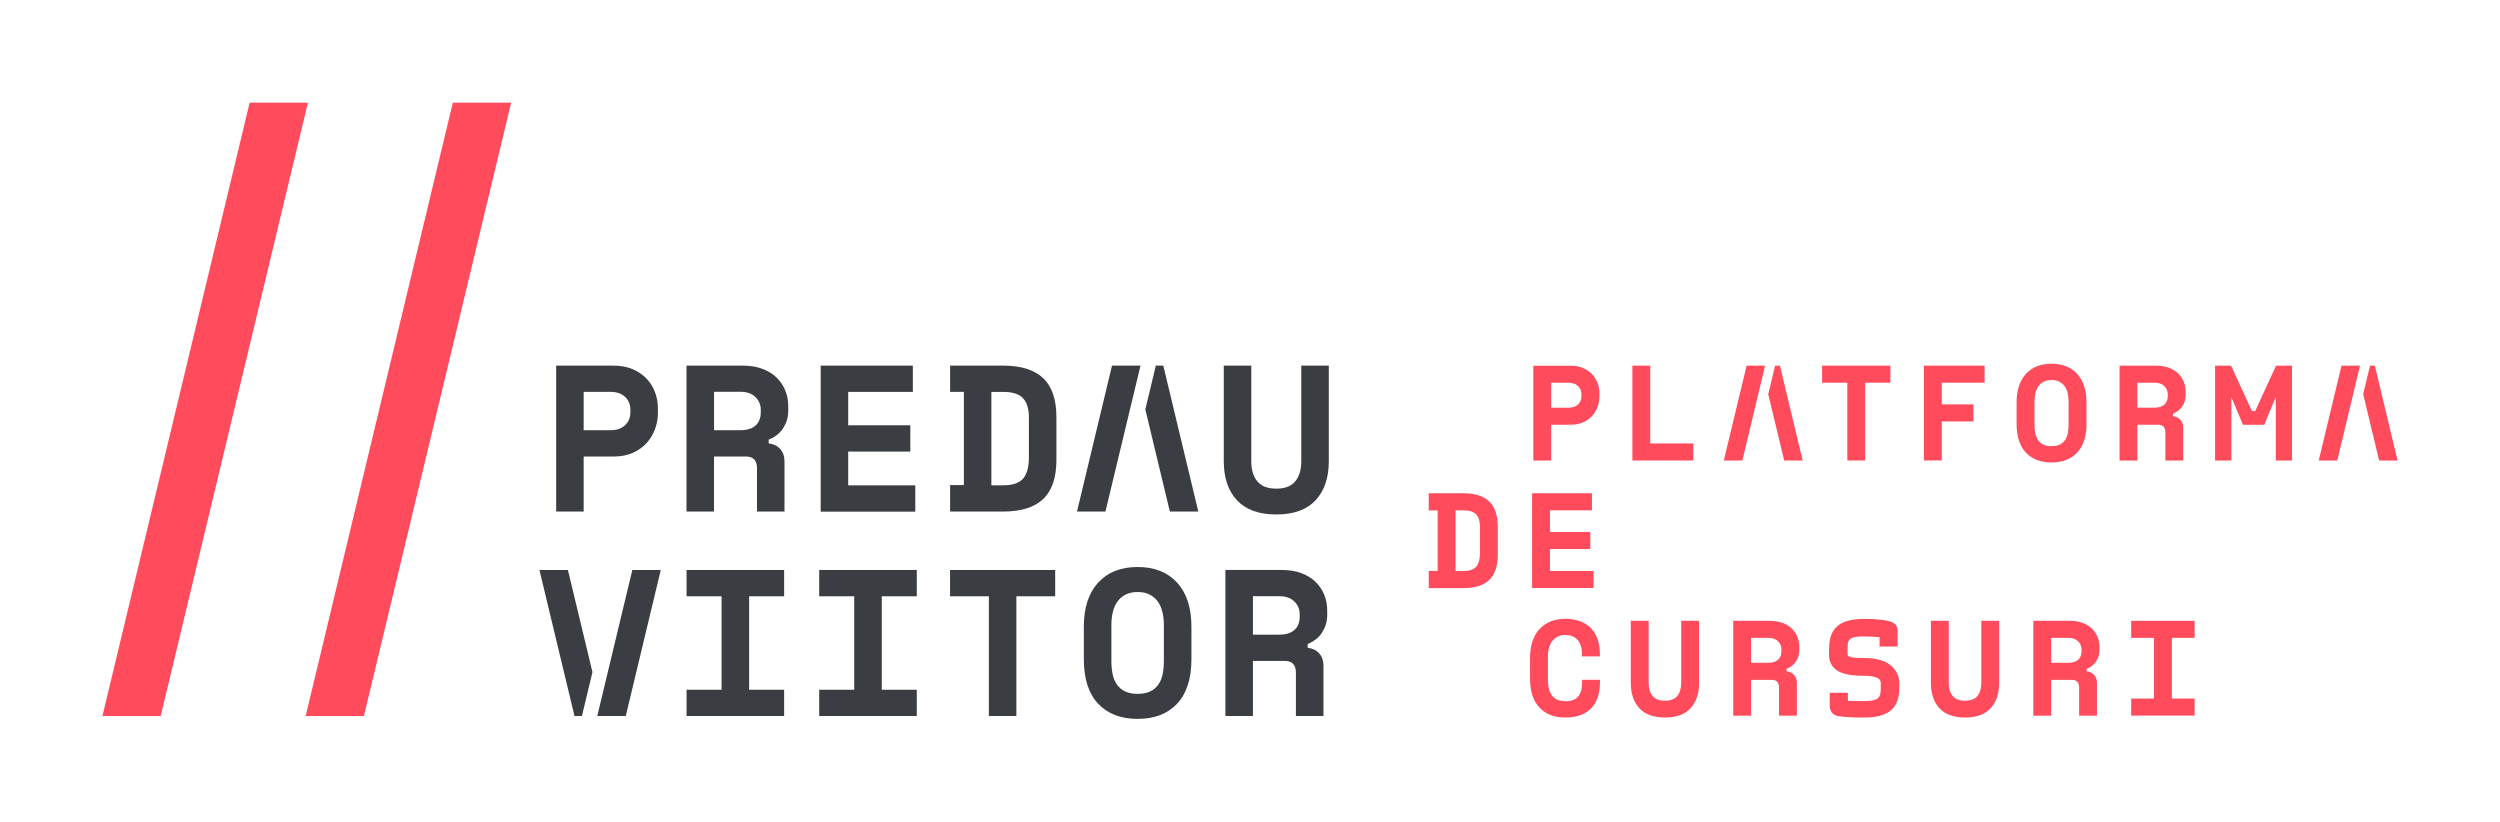
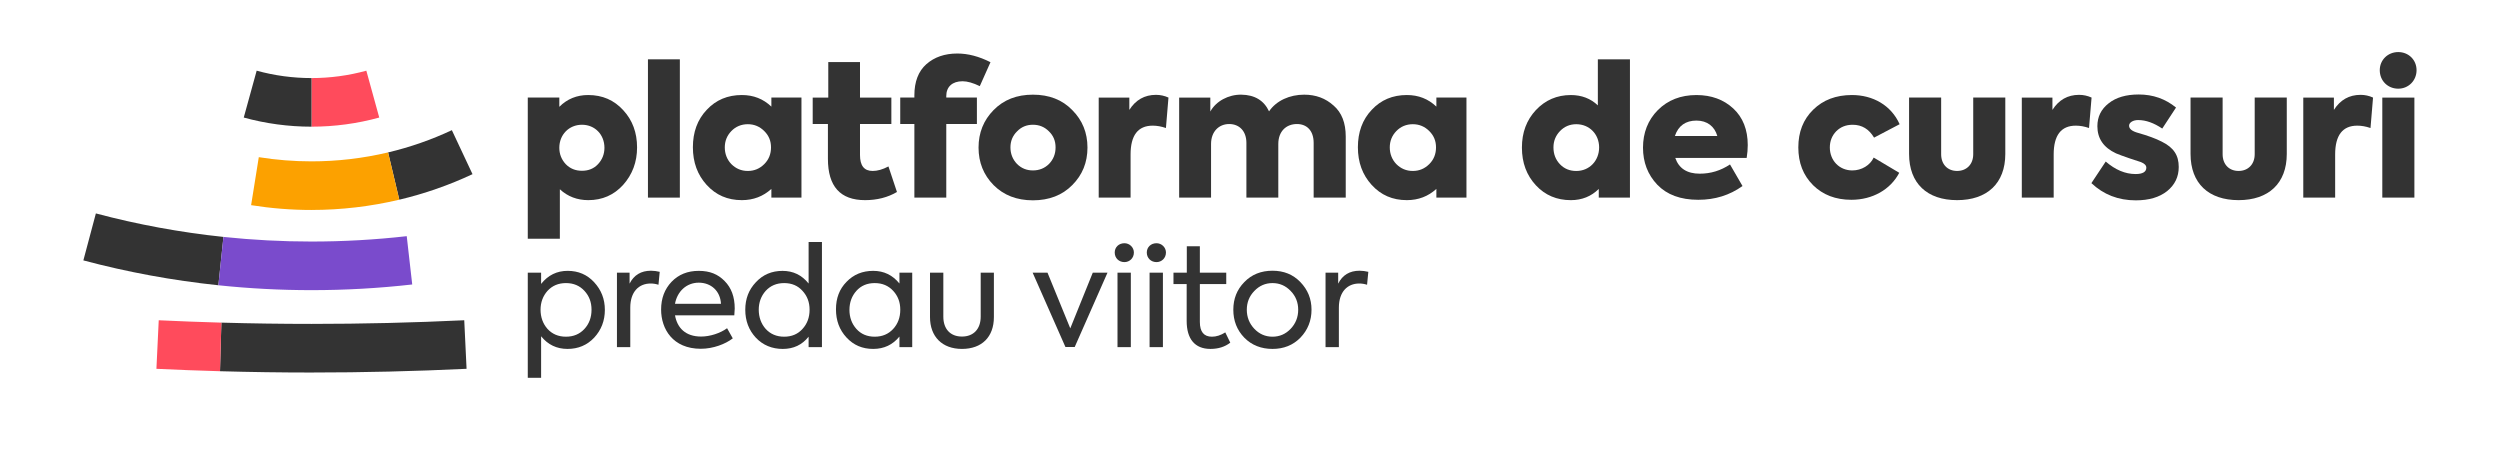
- <svg xmlns="http://www.w3.org/2000/svg" width="213" height="70" viewBox="0 0 213 70" fill="none">
-   <path d="M49.729 38.894V43.584H47.385V31.15H52.253C52.891 31.15 53.447 31.255 53.923 31.461C54.396 31.666 54.789 31.942 55.104 32.279C55.419 32.616 55.656 33.001 55.813 33.434C55.975 33.867 56.053 34.309 56.053 34.759V35.184C56.053 35.648 55.975 36.098 55.813 36.544C55.651 36.986 55.415 37.384 55.104 37.734C54.789 38.084 54.396 38.364 53.923 38.579C53.451 38.793 52.896 38.898 52.253 38.898H49.729V38.894ZM49.729 36.654H52.021C52.541 36.654 52.953 36.514 53.254 36.229C53.556 35.945 53.709 35.578 53.709 35.127V34.913C53.709 34.462 53.556 34.094 53.254 33.81C52.953 33.526 52.541 33.386 52.021 33.386H49.729V36.654Z" fill="#3A3E42" />
-   <path d="M66.839 43.584H64.495V39.852C64.495 39.568 64.42 39.336 64.272 39.161C64.123 38.981 63.878 38.894 63.532 38.894H60.834V43.584H58.49V31.15H63.248C63.887 31.15 64.451 31.238 64.936 31.417C65.422 31.596 65.829 31.841 66.152 32.156C66.476 32.471 66.725 32.834 66.9 33.25C67.071 33.666 67.158 34.108 67.158 34.584V35.009C67.158 35.516 67.023 35.993 66.752 36.439C66.48 36.886 66.061 37.222 65.492 37.459V37.778C65.907 37.826 66.236 37.984 66.476 38.259C66.717 38.531 66.839 38.876 66.839 39.292V43.593V43.584ZM60.838 36.654H63.078C63.646 36.654 64.079 36.523 64.372 36.256C64.665 35.989 64.818 35.612 64.818 35.127V34.913C64.818 34.497 64.67 34.138 64.372 33.836C64.075 33.534 63.646 33.381 63.078 33.381H60.838V36.649V36.654Z" fill="#3A3E42" />
-   <path d="M69.923 31.15H77.773V33.39H72.267V36.234H77.559V38.474H72.267V41.352H77.983V43.593H69.923V31.159V31.15Z" fill="#3A3E42" />
-   <path d="M80.949 31.15H85.458C86.998 31.15 88.139 31.509 88.887 32.226C89.635 32.944 90.007 34.055 90.007 35.556V39.178C90.007 40.683 89.635 41.794 88.887 42.508C88.139 43.225 86.998 43.584 85.458 43.584H80.949V41.326H82.121V33.386H80.949V31.146V31.15ZM85.458 41.348C86.276 41.348 86.844 41.156 87.172 40.771C87.496 40.386 87.662 39.786 87.662 38.968V35.556C87.662 34.847 87.501 34.304 87.172 33.941C86.844 33.574 86.276 33.39 85.458 33.39H84.465V41.348H85.458Z" fill="#3A3E42" />
-   <path d="M113.214 31.15V39.288C113.214 40.709 112.837 41.821 112.085 42.626C111.333 43.431 110.218 43.833 108.739 43.833C107.261 43.833 106.146 43.431 105.393 42.626C104.641 41.821 104.265 40.705 104.265 39.288V31.15H106.609V39.288C106.609 40.023 106.78 40.596 107.125 41.011C107.471 41.427 108.009 41.633 108.739 41.633C109.47 41.633 110.012 41.427 110.353 41.011C110.699 40.596 110.869 40.023 110.869 39.288V31.15H113.214Z" fill="#3A3E42" />
-   <path d="M94.743 31.15L91.76 43.584H94.183L97.171 31.15H94.743Z" fill="#3A3E42" />
-   <path d="M99.113 31.15H98.478L97.582 34.882L99.672 43.584H102.096L99.113 31.15Z" fill="#3A3E42" />
-   <path d="M58.494 48.562H66.808V50.803H63.826V58.765H66.808V61.005H58.494V58.765H61.477V50.803H58.494V48.562Z" fill="#3A3E42" />
-   <path d="M69.796 48.562H78.11V50.803H75.127V58.765H78.11V61.005H69.796V58.765H72.779V50.803H69.796V48.562Z" fill="#3A3E42" />
-   <path d="M80.949 48.562H89.902V50.803H86.595V61.005H84.251V50.803H80.944V48.562H80.949Z" fill="#3A3E42" />
-   <path d="M92.342 53.392C92.342 51.782 92.749 50.531 93.558 49.643C94.367 48.755 95.491 48.309 96.926 48.309C98.361 48.309 99.48 48.755 100.294 49.643C101.103 50.531 101.51 51.782 101.51 53.392V56.166C101.51 57.824 101.103 59.089 100.294 59.951C99.485 60.817 98.361 61.25 96.926 61.25C95.491 61.25 94.372 60.817 93.558 59.951C92.745 59.084 92.342 57.824 92.342 56.166V53.392ZM96.926 59.115C97.355 59.115 97.709 59.049 97.993 58.909C98.277 58.774 98.509 58.581 98.684 58.332C98.864 58.083 98.986 57.785 99.056 57.444C99.126 57.102 99.161 56.722 99.161 56.306V53.248C99.161 52.859 99.121 52.491 99.038 52.146C98.955 51.8 98.824 51.507 98.649 51.258C98.47 51.008 98.242 50.811 97.958 50.663C97.674 50.514 97.328 50.439 96.926 50.439C96.524 50.439 96.178 50.514 95.894 50.663C95.609 50.811 95.378 51.008 95.203 51.258C95.023 51.507 94.897 51.804 94.813 52.146C94.73 52.487 94.691 52.854 94.691 53.248V56.306C94.691 56.722 94.726 57.102 94.796 57.444C94.866 57.789 94.993 58.083 95.168 58.332C95.347 58.581 95.575 58.774 95.859 58.909C96.143 59.045 96.497 59.115 96.926 59.115Z" fill="#3A3E42" />
-   <path d="M112.754 61.001H110.41V57.269C110.41 56.984 110.336 56.752 110.187 56.578C110.038 56.398 109.793 56.311 109.448 56.311H106.749V61.001H104.405V48.558H109.168C109.806 48.558 110.371 48.646 110.856 48.825C111.342 49.004 111.748 49.249 112.072 49.564C112.396 49.879 112.645 50.242 112.82 50.658C112.991 51.074 113.078 51.516 113.078 51.992V52.417C113.078 52.924 112.942 53.401 112.671 53.847C112.4 54.294 111.98 54.631 111.412 54.871V55.191C111.827 55.239 112.155 55.396 112.396 55.672C112.641 55.943 112.759 56.289 112.759 56.704V61.005L112.754 61.001ZM106.749 54.071H108.989C109.557 54.071 109.99 53.939 110.288 53.672C110.585 53.406 110.734 53.029 110.734 52.544V52.329C110.734 51.914 110.585 51.555 110.288 51.253C109.99 50.951 109.557 50.798 108.989 50.798H106.749V54.066V54.071Z" fill="#3A3E42" />
-   <path d="M53.316 61.001L56.298 48.562H53.875L50.888 61.001H53.316Z" fill="#3A3E42" />
-   <path d="M48.946 61.001H49.58L50.477 57.264L48.386 48.562H45.959L48.946 61.001Z" fill="#3A3E42" />
-   <path d="M26.041 61.009H31.005L43.549 8.75H38.581L26.041 61.009Z" fill="#ff4b5c" />
-   <path d="M8.726 61.009H13.69L26.234 8.75H21.269L8.726 61.009Z" fill="#ff4b5c" />
-   <path d="M132.161 36.19V39.239H130.639V31.159H133.801C134.216 31.159 134.579 31.224 134.885 31.36C135.192 31.496 135.45 31.671 135.651 31.889C135.856 32.108 136.009 32.358 136.114 32.638C136.219 32.917 136.272 33.206 136.272 33.499V33.775C136.272 34.077 136.219 34.37 136.114 34.659C136.009 34.947 135.856 35.206 135.651 35.433C135.445 35.661 135.192 35.844 134.885 35.98C134.579 36.12 134.216 36.186 133.801 36.186H132.161V36.19ZM132.161 34.737H133.648C133.984 34.737 134.251 34.646 134.448 34.462C134.645 34.278 134.741 34.038 134.741 33.744V33.604C134.741 33.311 134.645 33.075 134.448 32.887C134.251 32.699 133.984 32.611 133.648 32.611H132.161V34.733V34.737Z" fill="#ff4b5c" />
-   <path d="M139.08 31.154H140.602V37.782H144.271V39.235H139.08V31.154Z" fill="#ff4b5c" />
-   <path d="M155.245 31.154H161.062V32.607H158.915V39.235H157.392V32.607H155.245V31.154Z" fill="#ff4b5c" />
-   <path d="M163.918 31.154H169.088V32.607H165.44V34.453H168.139V35.906H165.44V39.231H163.918V31.15V31.154Z" fill="#ff4b5c" />
-   <path d="M171.813 34.296C171.813 33.25 172.075 32.436 172.604 31.859C173.129 31.281 173.86 30.992 174.791 30.992C175.723 30.992 176.453 31.281 176.978 31.859C177.503 32.436 177.77 33.25 177.77 34.296V36.098C177.77 37.174 177.507 37.997 176.978 38.557C176.449 39.117 175.723 39.401 174.791 39.401C173.86 39.401 173.129 39.121 172.604 38.557C172.075 37.997 171.813 37.174 171.813 36.098V34.296ZM174.791 38.014C175.067 38.014 175.299 37.971 175.482 37.883C175.666 37.796 175.819 37.669 175.933 37.507C176.047 37.345 176.13 37.153 176.173 36.929C176.221 36.706 176.243 36.461 176.243 36.19V34.204C176.243 33.95 176.217 33.714 176.165 33.486C176.112 33.263 176.025 33.071 175.911 32.909C175.797 32.747 175.644 32.62 175.46 32.524C175.277 32.428 175.054 32.379 174.791 32.379C174.529 32.379 174.306 32.428 174.122 32.524C173.938 32.62 173.785 32.747 173.672 32.909C173.558 33.071 173.47 33.263 173.418 33.486C173.365 33.709 173.339 33.95 173.339 34.204V36.19C173.339 36.461 173.361 36.706 173.409 36.929C173.457 37.153 173.536 37.345 173.65 37.507C173.763 37.669 173.917 37.796 174.1 37.883C174.284 37.971 174.516 38.014 174.791 38.014Z" fill="#ff4b5c" />
-   <path d="M186.01 39.235H184.488V36.811C184.488 36.627 184.44 36.474 184.343 36.361C184.247 36.247 184.085 36.186 183.862 36.186H182.108V39.235H180.586V31.154H183.679C184.094 31.154 184.462 31.211 184.776 31.329C185.091 31.443 185.354 31.605 185.568 31.806C185.778 32.012 185.94 32.248 186.054 32.515C186.163 32.786 186.22 33.075 186.22 33.381V33.657C186.22 33.989 186.132 34.296 185.953 34.584C185.778 34.873 185.502 35.096 185.135 35.249V35.459C185.406 35.49 185.616 35.595 185.774 35.77C185.931 35.945 186.01 36.172 186.01 36.439V39.235ZM182.108 34.733H183.561C183.928 34.733 184.212 34.646 184.405 34.475C184.597 34.3 184.693 34.059 184.693 33.74V33.6C184.693 33.329 184.597 33.097 184.405 32.9C184.212 32.703 183.932 32.607 183.561 32.607H182.108V34.729V34.733Z" fill="#ff4b5c" />
-   <path d="M188.726 31.154H190.086L191.866 35.022H192.142L193.922 31.154H195.282V39.235H193.896V33.828L192.911 36.194H191.105L190.112 33.845V39.235H188.726V31.154Z" fill="#ff4b5c" />
-   <path d="M121.729 42.026H124.66C125.661 42.026 126.4 42.258 126.886 42.726C127.371 43.19 127.612 43.912 127.612 44.892V47.246C127.612 48.221 127.371 48.943 126.886 49.411C126.4 49.875 125.657 50.111 124.66 50.111H121.729V48.646H122.49V43.487H121.729V42.035V42.026ZM124.66 48.654C125.189 48.654 125.561 48.528 125.775 48.278C125.985 48.029 126.094 47.639 126.094 47.106V44.888C126.094 44.424 125.989 44.074 125.775 43.837C125.565 43.597 125.193 43.479 124.66 43.479H124.012V48.65H124.66V48.654Z" fill="#ff4b5c" />
-   <path d="M130.534 42.026H135.633V43.479H132.056V45.325H135.493V46.778H132.056V48.646H135.773V50.098H130.534V42.017V42.026Z" fill="#ff4b5c" />
-   <path d="M133.363 59.749C133.656 59.749 133.897 59.706 134.085 59.618C134.273 59.531 134.422 59.408 134.522 59.259C134.627 59.111 134.697 58.936 134.737 58.739C134.776 58.542 134.794 58.341 134.794 58.131V57.921H136.316V58.131C136.316 59.093 136.062 59.833 135.559 60.353C135.056 60.874 134.321 61.132 133.359 61.132C132.397 61.132 131.706 60.852 131.168 60.288C130.63 59.727 130.359 58.905 130.359 57.829V56.026C130.359 55.51 130.429 55.046 130.569 54.635C130.709 54.224 130.905 53.878 131.168 53.594C131.43 53.314 131.745 53.099 132.113 52.946C132.48 52.797 132.895 52.723 133.359 52.723C133.823 52.723 134.26 52.793 134.627 52.929C134.995 53.069 135.305 53.27 135.555 53.528C135.804 53.791 135.992 54.106 136.119 54.473C136.246 54.841 136.311 55.256 136.311 55.72V55.926H134.789V55.72C134.789 55.528 134.767 55.335 134.719 55.142C134.671 54.95 134.597 54.775 134.487 54.622C134.378 54.469 134.234 54.342 134.05 54.246C133.866 54.149 133.635 54.101 133.359 54.101C133.105 54.101 132.887 54.149 132.703 54.246C132.519 54.342 132.366 54.473 132.239 54.639C132.117 54.806 132.025 54.998 131.968 55.217C131.911 55.436 131.881 55.663 131.881 55.904V57.934C131.881 58.196 131.907 58.437 131.959 58.656C132.012 58.874 132.099 59.067 132.213 59.229C132.327 59.391 132.48 59.517 132.668 59.605C132.856 59.693 133.083 59.736 133.355 59.736L133.363 59.749Z" fill="#ff4b5c" />
-   <path d="M144.761 52.894V58.179C144.761 59.102 144.516 59.824 144.026 60.349C143.537 60.874 142.815 61.132 141.853 61.132C140.891 61.132 140.164 60.869 139.679 60.349C139.189 59.824 138.944 59.102 138.944 58.179V52.894H140.466V58.179C140.466 58.656 140.576 59.028 140.803 59.299C141.026 59.57 141.376 59.701 141.853 59.701C142.329 59.701 142.679 59.566 142.902 59.299C143.125 59.028 143.239 58.656 143.239 58.179V52.894H144.761Z" fill="#ff4b5c" />
-   <path d="M153.093 60.974H151.571V58.551C151.571 58.367 151.523 58.214 151.427 58.1C151.331 57.986 151.169 57.925 150.946 57.925H149.192V60.974H147.67V52.894H150.762C151.178 52.894 151.545 52.951 151.86 53.069C152.175 53.182 152.437 53.344 152.651 53.546C152.861 53.751 153.023 53.987 153.137 54.254C153.246 54.526 153.303 54.814 153.303 55.121V55.396C153.303 55.729 153.216 56.035 153.036 56.324C152.861 56.612 152.586 56.836 152.218 56.989V57.199C152.49 57.229 152.7 57.334 152.857 57.509C153.014 57.684 153.093 57.912 153.093 58.179V60.974ZM149.192 56.472H150.644C151.011 56.472 151.296 56.385 151.488 56.214C151.68 56.039 151.777 55.799 151.777 55.479V55.339C151.777 55.068 151.68 54.836 151.488 54.639C151.296 54.443 151.016 54.346 150.644 54.346H149.192V56.468V56.472Z" fill="#ff4b5c" />
-   <path d="M170.33 52.894V58.179C170.33 59.102 170.085 59.824 169.595 60.349C169.105 60.874 168.384 61.132 167.421 61.132C166.459 61.132 165.733 60.869 165.248 60.349C164.758 59.824 164.513 59.102 164.513 58.179V52.894H166.035V58.179C166.035 58.656 166.144 59.028 166.372 59.299C166.595 59.57 166.945 59.701 167.421 59.701C167.898 59.701 168.248 59.566 168.471 59.299C168.694 59.028 168.808 58.656 168.808 58.179V52.894H170.33Z" fill="#ff4b5c" />
-   <path d="M178.662 60.974H177.14V58.551C177.14 58.367 177.092 58.214 176.996 58.1C176.899 57.986 176.737 57.925 176.514 57.925H174.761V60.974H173.239V52.894H176.331C176.746 52.894 177.114 52.951 177.429 53.069C177.743 53.182 178.006 53.344 178.22 53.546C178.43 53.751 178.592 53.987 178.706 54.254C178.815 54.526 178.872 54.814 178.872 55.121V55.396C178.872 55.729 178.784 56.035 178.605 56.324C178.43 56.612 178.155 56.836 177.787 56.989V57.199C178.058 57.229 178.268 57.334 178.426 57.509C178.583 57.684 178.662 57.912 178.662 58.179V60.974ZM174.761 56.472H176.213C176.58 56.472 176.864 56.385 177.057 56.214C177.249 56.039 177.345 55.799 177.345 55.479V55.339C177.345 55.068 177.249 54.836 177.057 54.639C176.864 54.443 176.584 54.346 176.213 54.346H174.761V56.468V56.472Z" fill="#ff4b5c" />
-   <path d="M181.579 52.894H186.981V54.346H185.043V59.517H186.981V60.97H181.579V59.517H183.517V54.346H181.579V52.894Z" fill="#ff4b5c" />
-   <path d="M148.811 31.154L146.869 39.235H148.448L150.386 31.154H148.811Z" fill="#ff4b5c" />
-   <path d="M151.65 31.154H151.239L150.653 33.583L152.013 39.235H153.587L151.65 31.154Z" fill="#ff4b5c" />
-   <path d="M199.498 31.154L197.556 39.235H199.135L201.073 31.154H199.498Z" fill="#ff4b5c" />
-   <path d="M202.337 31.154H201.926L201.344 33.583L202.7 39.235H204.274L202.337 31.154Z" fill="#ff4b5c" />
-   <path d="M161.268 56.849C160.752 56.319 159.951 56.061 158.81 56.061C157.826 56.061 157.611 55.996 157.484 55.895C157.41 55.838 157.414 55.724 157.414 55.65C157.414 55.589 157.414 55.449 157.414 55.388C157.414 54.543 157.414 54.224 158.827 54.224C159.361 54.224 159.829 54.259 160.139 54.298V55.086H161.679V54.071C161.679 53.572 161.792 53.038 160.62 52.854C160.253 52.797 159.702 52.727 158.827 52.727C156.199 52.727 155.835 54.014 155.835 55.405V55.545C155.822 55.882 155.809 56.446 156.255 56.906C156.71 57.374 157.476 57.575 158.805 57.575C159.728 57.575 160.039 57.789 160.13 57.886C160.244 57.999 160.249 58.157 160.24 58.367V58.463C160.24 59.325 160.24 59.732 158.805 59.732C158.337 59.732 157.83 59.723 157.441 59.714V59.028H155.892V60.086C155.892 60.086 155.831 60.887 156.627 61.014C157.239 61.11 158.075 61.136 158.81 61.136C161.456 61.136 161.823 59.85 161.823 58.463V58.411C161.832 58.131 161.854 57.448 161.268 56.849Z" fill="#ff4b5c" />
+ <svg xmlns="http://www.w3.org/2000/svg" id="grafica" viewBox="0 0 1800 340">
+   <defs>
+     <style>.cls-1{fill:#ff4b5c;}.cls-2{fill:#7a4bcc;}.cls-3{fill:#fca100;}.cls-4{fill:#333;}</style>
+   </defs>
+   <path class="cls-4" d="M224.28,268.22c-21.66,0-43.82-.32-65.87-.94l.99-34.99c21.72.61,43.55.92,64.88.92,36.52,0,73.52-.88,109.98-2.63l1.67,34.96c-37.01,1.77-74.58,2.67-111.66,2.67Z" />
+   <path class="cls-1" d="M158.41,267.28c-15.51-.44-30.92-1.02-45.79-1.73l1.67-34.96c14.64.7,29.82,1.27,45.1,1.71l-.99,34.99Z" />
+   <path class="cls-4" d="M157.22,205.39c-32.84-3.44-65.55-9.47-97.2-17.91l9.01-33.82c29.9,7.97,60.8,13.66,91.84,16.92l-3.65,34.81Z" />
+   <path class="cls-2" d="M224.28,208.91c-22.25,0-44.81-1.18-67.06-3.52l3.65-34.81c21.03,2.21,42.37,3.33,63.4,3.33,22.89,0,45.96-1.3,68.58-3.87l3.95,34.78c-23.92,2.72-48.32,4.09-72.53,4.09Z" />
+   <path class="cls-4" d="M287.5,143.79l-8.08-34.05c15.85-3.76,31.3-9.15,45.92-16.02l14.87,31.68c-16.8,7.89-34.54,14.07-52.72,18.39Z" />
+   <path class="cls-3" d="M224.28,151.18c-14.5,0-29.13-1.17-43.48-3.46l5.53-34.56c12.53,2.01,25.29,3.02,37.95,3.02,18.56,0,37.12-2.17,55.14-6.45l8.08,34.05c-20.67,4.9-41.94,7.39-63.22,7.39Z" />
+   <path class="cls-1" d="M224.28,91.21v-35c13.38,0,26.67-1.79,39.48-5.32l9.3,33.74c-15.84,4.37-32.26,6.58-48.78,6.58Z" />
+   <path class="cls-4" d="M224.28,91.21c-16.52,0-32.93-2.21-48.78-6.58l9.3-33.74c12.82,3.53,26.1,5.32,39.48,5.32v35Z" />
+   <path class="cls-4" d="M448.77,79.38c6.65,7.18,9.92,16.18,9.92,26.75s-3.39,19.57-10.05,27.01c-6.66,7.31-15.01,10.96-25.05,10.96-7.96,0-14.88-2.61-20.49-7.83v35.62h-23.1v-101.65h22.71v6.66c5.61-5.61,12.53-8.48,20.75-8.48,10.31,0,18.66,3.65,25.32,10.96ZM419.02,89.82c-9.4,0-16.31,7.18-16.31,16.57,0,4.57,1.57,8.48,4.57,11.74,3.13,3.26,7.05,4.83,11.74,4.83s8.61-1.57,11.61-4.83c3-3.26,4.57-7.18,4.57-11.74,0-9.4-6.79-16.57-16.18-16.57Z" />
+   <path class="cls-4" d="M489.49,142.28h-22.97V42.71h22.97v99.57Z" />
+   <path class="cls-4" d="M555.39,70.24h21.66v72.03h-21.66v-6.26c-5.87,5.35-12.92,8.09-21.27,8.09-10.31,0-18.66-3.65-25.32-10.96s-9.92-16.31-9.92-27.14,3.26-19.83,9.92-26.88c6.66-7.18,15.14-10.7,25.32-10.7,8.35,0,15.4,2.74,21.27,8.35v-6.52ZM550.3,94.39c-3.26-3.26-7.18-4.96-11.87-4.96s-8.74,1.7-11.88,4.96c-3.13,3.26-4.7,7.18-4.7,11.74s1.57,8.74,4.7,12c3.26,3.26,7.18,4.96,11.88,4.96s8.61-1.7,11.87-4.96c3.26-3.26,4.83-7.31,4.83-12s-1.57-8.48-4.83-11.74Z" />
+   <path class="cls-4" d="M645.82,138.23c-6.65,3.91-14.35,5.87-22.97,5.87-17.88,0-26.75-9.92-26.75-29.75v-25.05h-10.96v-19.05h11.22v-25.58h22.84v25.58h22.58v19.05h-22.58v22.31c0,7.7,3,11.48,9.13,11.48,3.39,0,7.18-1.04,11.35-3.26l6.13,18.4Z" />
+   <path class="cls-4" d="M681.32,69.2v1.04h22.05v19.05h-22.05v52.98h-22.97v-52.98h-10.18v-19.05h10.18v-1.57c0-9.79,2.87-17.36,8.61-22.44s13.18-7.7,22.31-7.7c7.7,0,15.66,2.09,23.88,6.26l-7.7,17.23c-4.83-2.35-9-3.52-12.4-3.52-7.31,0-11.74,3.91-11.74,10.7Z" />
+   <path class="cls-4" d="M715.38,133.27c-7.18-7.31-10.83-16.31-10.83-27.01s3.65-19.7,10.83-27.01c7.31-7.44,16.7-11.09,28.32-11.09s21.14,3.65,28.32,11.09c7.31,7.31,10.96,16.31,10.96,27.01s-3.65,19.71-10.96,27.01c-7.18,7.31-16.7,10.96-28.32,10.96s-21.01-3.65-28.32-10.96ZM755.31,118.01c3.13-3.26,4.7-7.18,4.7-11.88s-1.57-8.48-4.83-11.61c-3.13-3.13-6.92-4.7-11.48-4.7s-8.35,1.57-11.48,4.83c-3.13,3.13-4.7,6.92-4.7,11.48s1.57,8.61,4.7,11.88c3.13,3.13,6.92,4.7,11.48,4.7s8.48-1.57,11.61-4.7Z" />
+   <path class="cls-4" d="M791.07,142.28v-72.03h22.05v8.87c4.57-7.18,10.96-10.83,19.18-10.83,3.13,0,6.13.65,9,1.96l-1.83,21.92c-3.39-1.17-6.52-1.7-9.53-1.7-10.57,0-15.92,6.92-15.92,20.75v31.06h-22.97Z" />
+   <path class="cls-4" d="M960.19,75.99c5.87,5.09,8.74,12.53,8.74,22.31v43.98h-23.1v-39.41c0-9-5.09-13.57-12.01-13.57-7.83,0-13.44,5.35-13.44,14.35v38.63h-22.97v-39.41c0-8.48-5.09-13.57-12.4-13.57s-13.05,5.35-13.05,14.35v38.63h-22.97v-72.03h22.44v10.05c4.05-7.44,13.05-12.27,22.31-12.14,9.66.13,16.31,4.18,19.97,12.01,5.35-7.83,15.01-12.01,25.32-12.01,8.35,0,15.4,2.61,21.14,7.83Z" />
+   <path class="cls-4" d="M1034.19,70.24h21.66v72.03h-21.66v-6.26c-5.87,5.35-12.92,8.09-21.27,8.09-10.31,0-18.66-3.65-25.32-10.96s-9.92-16.31-9.92-27.14,3.26-19.83,9.92-26.88c6.66-7.18,15.14-10.7,25.32-10.7,8.35,0,15.4,2.74,21.27,8.35v-6.52ZM1029.1,94.39c-3.26-3.26-7.18-4.96-11.88-4.96s-8.74,1.7-11.88,4.96c-3.13,3.26-4.7,7.18-4.7,11.74s1.57,8.74,4.7,12c3.26,3.26,7.18,4.96,11.88,4.96s8.61-1.7,11.88-4.96,4.83-7.31,4.83-12-1.57-8.48-4.83-11.74Z" />
+   <path class="cls-4" d="M1150.46,42.71h23.1v99.57h-22.45v-6.26c-5.35,5.35-12.14,8.09-20.1,8.09-10.05,0-18.53-3.52-25.18-10.7-6.66-7.18-10.05-16.18-10.05-27.14s3.39-19.83,10.05-27.01c6.79-7.18,15.14-10.83,25.18-10.83,7.7,0,14.22,2.48,19.44,7.44v-33.15ZM1151.37,106.13c0-9.4-6.92-16.7-16.44-16.7-4.7,0-8.61,1.7-11.74,4.96-3.13,3.26-4.7,7.18-4.7,11.74,0,4.83,1.57,8.87,4.7,12.14s7.05,4.83,11.74,4.83c9.53,0,16.44-7.44,16.44-16.96Z" />
+   <path class="cls-4" d="M1257.6,113.7h-51.41c2.61,7.57,8.48,11.35,17.62,11.35,7.96,0,15.14-2.22,21.79-6.65l9,15.53c-9.27,6.66-19.84,9.92-31.84,9.92-12.79,0-22.58-3.65-29.49-10.83-6.92-7.31-10.31-16.18-10.31-26.75s3.52-19.83,10.7-27.01,16.44-10.83,27.79-10.83c10.7,0,19.57,3.26,26.49,9.66,6.92,6.39,10.44,15.27,10.44,26.36,0,3-.26,6-.78,9.26ZM1205.92,97.91h30.54c-1.96-6.92-7.31-11.09-15.01-11.09s-13.05,3.65-15.53,11.09Z" />
+   <path class="cls-4" d="M1305.36,133.27c-7.05-7.05-10.57-16.05-10.57-27.14s3.52-20.1,10.7-27.14c7.18-7.05,16.44-10.57,27.92-10.57,15.01,0,28.19,7.31,34.32,21.01l-18.4,9.66c-3.65-6.13-8.74-9.26-15.4-9.26-4.83,0-8.74,1.57-11.88,4.7-3,3.13-4.57,7.05-4.57,11.61,0,9.53,6.92,16.57,16.18,16.57,6.66,0,12.79-3.65,15.4-9.26l18.4,10.96c-6.26,12.01-19.18,19.44-34.45,19.44-11.35,0-20.49-3.52-27.66-10.57Z" />
+   <path class="cls-4" d="M1374.53,70.24h23.1v40.84c0,7.18,4.57,12,11.48,12s11.61-4.83,11.61-12v-40.84h23.1v40.58c0,21.27-13.18,33.28-34.71,33.28s-34.58-12.01-34.58-33.28v-40.58Z" />
+   <path class="cls-4" d="M1455.7,142.28v-72.03h22.05v8.87c4.57-7.18,10.96-10.83,19.18-10.83,3.13,0,6.13.65,9,1.96l-1.83,21.92c-3.39-1.17-6.52-1.7-9.53-1.7-10.57,0-15.92,6.92-15.92,20.75v31.06h-22.97Z" />
+   <path class="cls-4" d="M1505.81,131.84l10.31-15.53c6.92,6,14.09,9,21.53,9,5.09,0,7.7-1.57,7.7-4.57,0-1.7-1.31-3-3.92-4.05-.39-.13-3-.91-7.96-2.61-4.83-1.7-8.22-2.87-9.92-3.65-9-4.18-13.44-10.7-13.44-19.57,0-6.79,2.74-12.27,8.09-16.44,5.35-4.31,12.66-6.39,21.66-6.39,10.31,0,19.18,3.13,26.88,9.4l-9.92,15.14c-6-4.04-11.75-6.13-17.36-6.13-3.78,0-6.52,1.83-6.52,4.04,0,2.35,2.22,4.04,6.52,5.22,6.92,1.96,12.66,4.04,16.96,6.26,8.74,4.31,12.27,9.92,12.27,18.27,0,7.05-2.74,12.79-8.35,17.36-5.61,4.44-13.05,6.66-22.58,6.66-12.66,0-23.23-4.18-31.97-12.4Z" />
+   <path class="cls-4" d="M1577.19,70.24h23.1v40.84c0,7.18,4.57,12,11.48,12s11.61-4.83,11.61-12v-40.84h23.1v40.58c0,21.27-13.18,33.28-34.71,33.28s-34.58-12.01-34.58-33.28v-40.58Z" />
+   <path class="cls-4" d="M1658.36,142.28v-72.03h22.05v8.87c4.57-7.18,10.96-10.83,19.18-10.83,3.13,0,6.13.65,9,1.96l-1.83,21.92c-3.39-1.17-6.52-1.7-9.53-1.7-10.57,0-15.92,6.92-15.92,20.75v31.06h-22.97Z" />
+   <path class="cls-4" d="M1713.43,50.54c0-7.44,5.87-13.05,13.31-13.05s13.18,5.61,13.18,13.05-5.74,13.31-13.18,13.31-13.31-5.61-13.31-13.31ZM1738.36,142.28h-23.1v-72.03h23.1v72.03Z" />
+   <path class="cls-4" d="M427.8,203.22c5.1,5.5,7.7,12.1,7.7,19.9s-2.6,14.5-7.7,20c-5.1,5.4-11.5,8.1-19.2,8.1s-14.1-3-19-9.1v29.9h-9.6v-75.71h9.6v8.1c5-6.3,11.4-9.4,19.1-9.4s14,2.7,19.1,8.2ZM420.8,209.42c-3.4-3.7-7.8-5.6-13.3-5.6s-9.9,1.9-13.3,5.6c-3.3,3.7-5,8.3-5,13.6s1.7,10.1,5,13.8c3.4,3.7,7.8,5.6,13.3,5.6s9.9-1.9,13.3-5.6c3.4-3.7,5.1-8.3,5.1-13.8s-1.7-9.9-5.1-13.6Z" />
+   <path class="cls-4" d="M444.2,249.92v-53.6h9.1v7.9c3.1-6.2,8.3-9.3,15.4-9.3,2.1,0,4.2.3,6.3.8l-.9,9.3c-1.9-.6-3.8-.9-5.6-.9-8.5,0-14.7,5.9-14.7,17.4v28.4h-9.6Z" />
+   <path class="cls-4" d="M528.7,227.02h-42.7c1.6,9.1,7.6,15.3,18.8,15.3,6.4,0,13.8-2.4,18.7-6l4.1,7.3c-5.3,4.1-14.1,7.5-23,7.5-20.2,0-28.6-14.3-28.6-28.2,0-8.1,2.5-14.7,7.5-20,5.1-5.3,11.6-7.9,19.6-7.9s13.8,2.4,18.6,7.3c4.9,4.9,7.3,11.5,7.3,19.8,0,.7-.1,2.3-.3,4.9ZM519.1,218.72c-.5-9.3-7.2-15.2-16-15.2s-15.5,6.3-17.1,15.2h33.1Z" />
+   <path class="cls-4" d="M582.2,174.22h9.6v75.71h-9.6v-7.5c-4.7,5.9-10.9,8.8-18.6,8.8s-14.3-2.7-19.4-8.1c-5.1-5.5-7.6-12.2-7.6-20.1s2.5-14.4,7.6-19.8c5.1-5.5,11.5-8.2,19.2-8.2s13.9,3,18.8,9.1v-29.9ZM577.8,209.42c-3.3-3.7-7.7-5.6-13.2-5.6s-9.9,1.9-13.3,5.6c-3.3,3.7-5,8.3-5,13.6s1.7,10.1,5,13.8c3.4,3.7,7.8,5.6,13.3,5.6s9.9-1.9,13.2-5.6c3.4-3.7,5.1-8.3,5.1-13.8s-1.7-9.9-5.1-13.6Z" />
+   <path class="cls-4" d="M647.6,196.32h9.2v53.6h-9.2v-7.6c-4.8,5.9-11.1,8.9-18.9,8.9s-14.1-2.7-19.2-8.2-7.6-12.2-7.6-20.3,2.5-14.6,7.6-19.8c5.1-5.3,11.5-7.9,19.2-7.9s13.9,3,18.9,9.1v-7.8ZM643.1,209.42c-3.4-3.7-7.8-5.6-13.3-5.6s-9.9,1.9-13.2,5.6-5,8.3-5,13.7,1.7,10,5,13.7,7.7,5.6,13.2,5.6,9.9-1.9,13.3-5.6,5.1-8.3,5.1-13.8-1.7-9.9-5.1-13.6Z" />
+   <path class="cls-4" d="M669.6,228.32v-32h9.6v31.7c0,8.8,5,14.3,13.4,14.3s13.5-5.5,13.5-14.3v-31.7h9.5v32c0,14.3-8.7,22.9-23,22.9s-23-8.9-23-22.9Z" />
+   <path class="cls-4" d="M786.8,196.32h10.6l-23.6,53.5h-6.7l-23.6-53.5h10.7l16.4,40.1,16.2-40.1Z" />
+   <path class="cls-4" d="M802.6,181.82c0-3.9,3-6.7,7-6.7,3.7,0,6.8,3,6.8,6.7,0,4-3.1,6.9-6.8,6.9-4,0-7-2.9-7-6.9ZM814.2,249.92h-9.6v-53.6h9.6v53.6Z" />
+   <path class="cls-4" d="M825.69,181.82c0-3.9,3-6.7,7-6.7,3.7,0,6.8,3,6.8,6.7,0,4-3.1,6.9-6.8,6.9-4,0-7-2.9-7-6.9ZM837.3,249.92h-9.6v-53.6h9.6v53.6Z" />
+   <path class="cls-4" d="M885.8,246.72c-3.9,3-8.6,4.5-14.3,4.5-11.3,0-17.1-7.3-17.1-20.1v-26.6h-9.5v-8.2h9.6v-19h9.4v19h19v8.2h-19v27.3c0,7.1,2.9,10.6,8.7,10.6,3.1,0,6.3-1,9.6-3.1l3.6,7.4Z" />
+   <path class="cls-4" d="M895.89,243.12c-5.3-5.5-7.9-12.2-7.9-20.1s2.6-14.5,7.9-19.9c5.3-5.5,12.1-8.2,20.3-8.2s14.8,2.7,20.1,8.2c5.3,5.5,8,12.1,8,19.9s-2.7,14.6-8,20.1c-5.3,5.4-12,8.1-20.1,8.1s-15-2.7-20.3-8.1ZM929.3,209.52c-3.6-3.8-8-5.7-13.1-5.7s-9.5,1.9-13.1,5.7c-3.6,3.7-5.4,8.2-5.4,13.5s1.8,9.9,5.4,13.7c3.6,3.8,8,5.7,13.1,5.7s9.5-1.9,13.1-5.7c3.6-3.8,5.4-8.4,5.4-13.7s-1.8-9.8-5.4-13.5Z" />
+   <path class="cls-4" d="M954.39,249.92v-53.6h9.1v7.9c3.1-6.2,8.3-9.3,15.4-9.3,2.1,0,4.2.3,6.3.8l-.9,9.3c-1.9-.6-3.8-.9-5.6-.9-8.5,0-14.7,5.9-14.7,17.4v28.4h-9.6Z" />
</svg>
